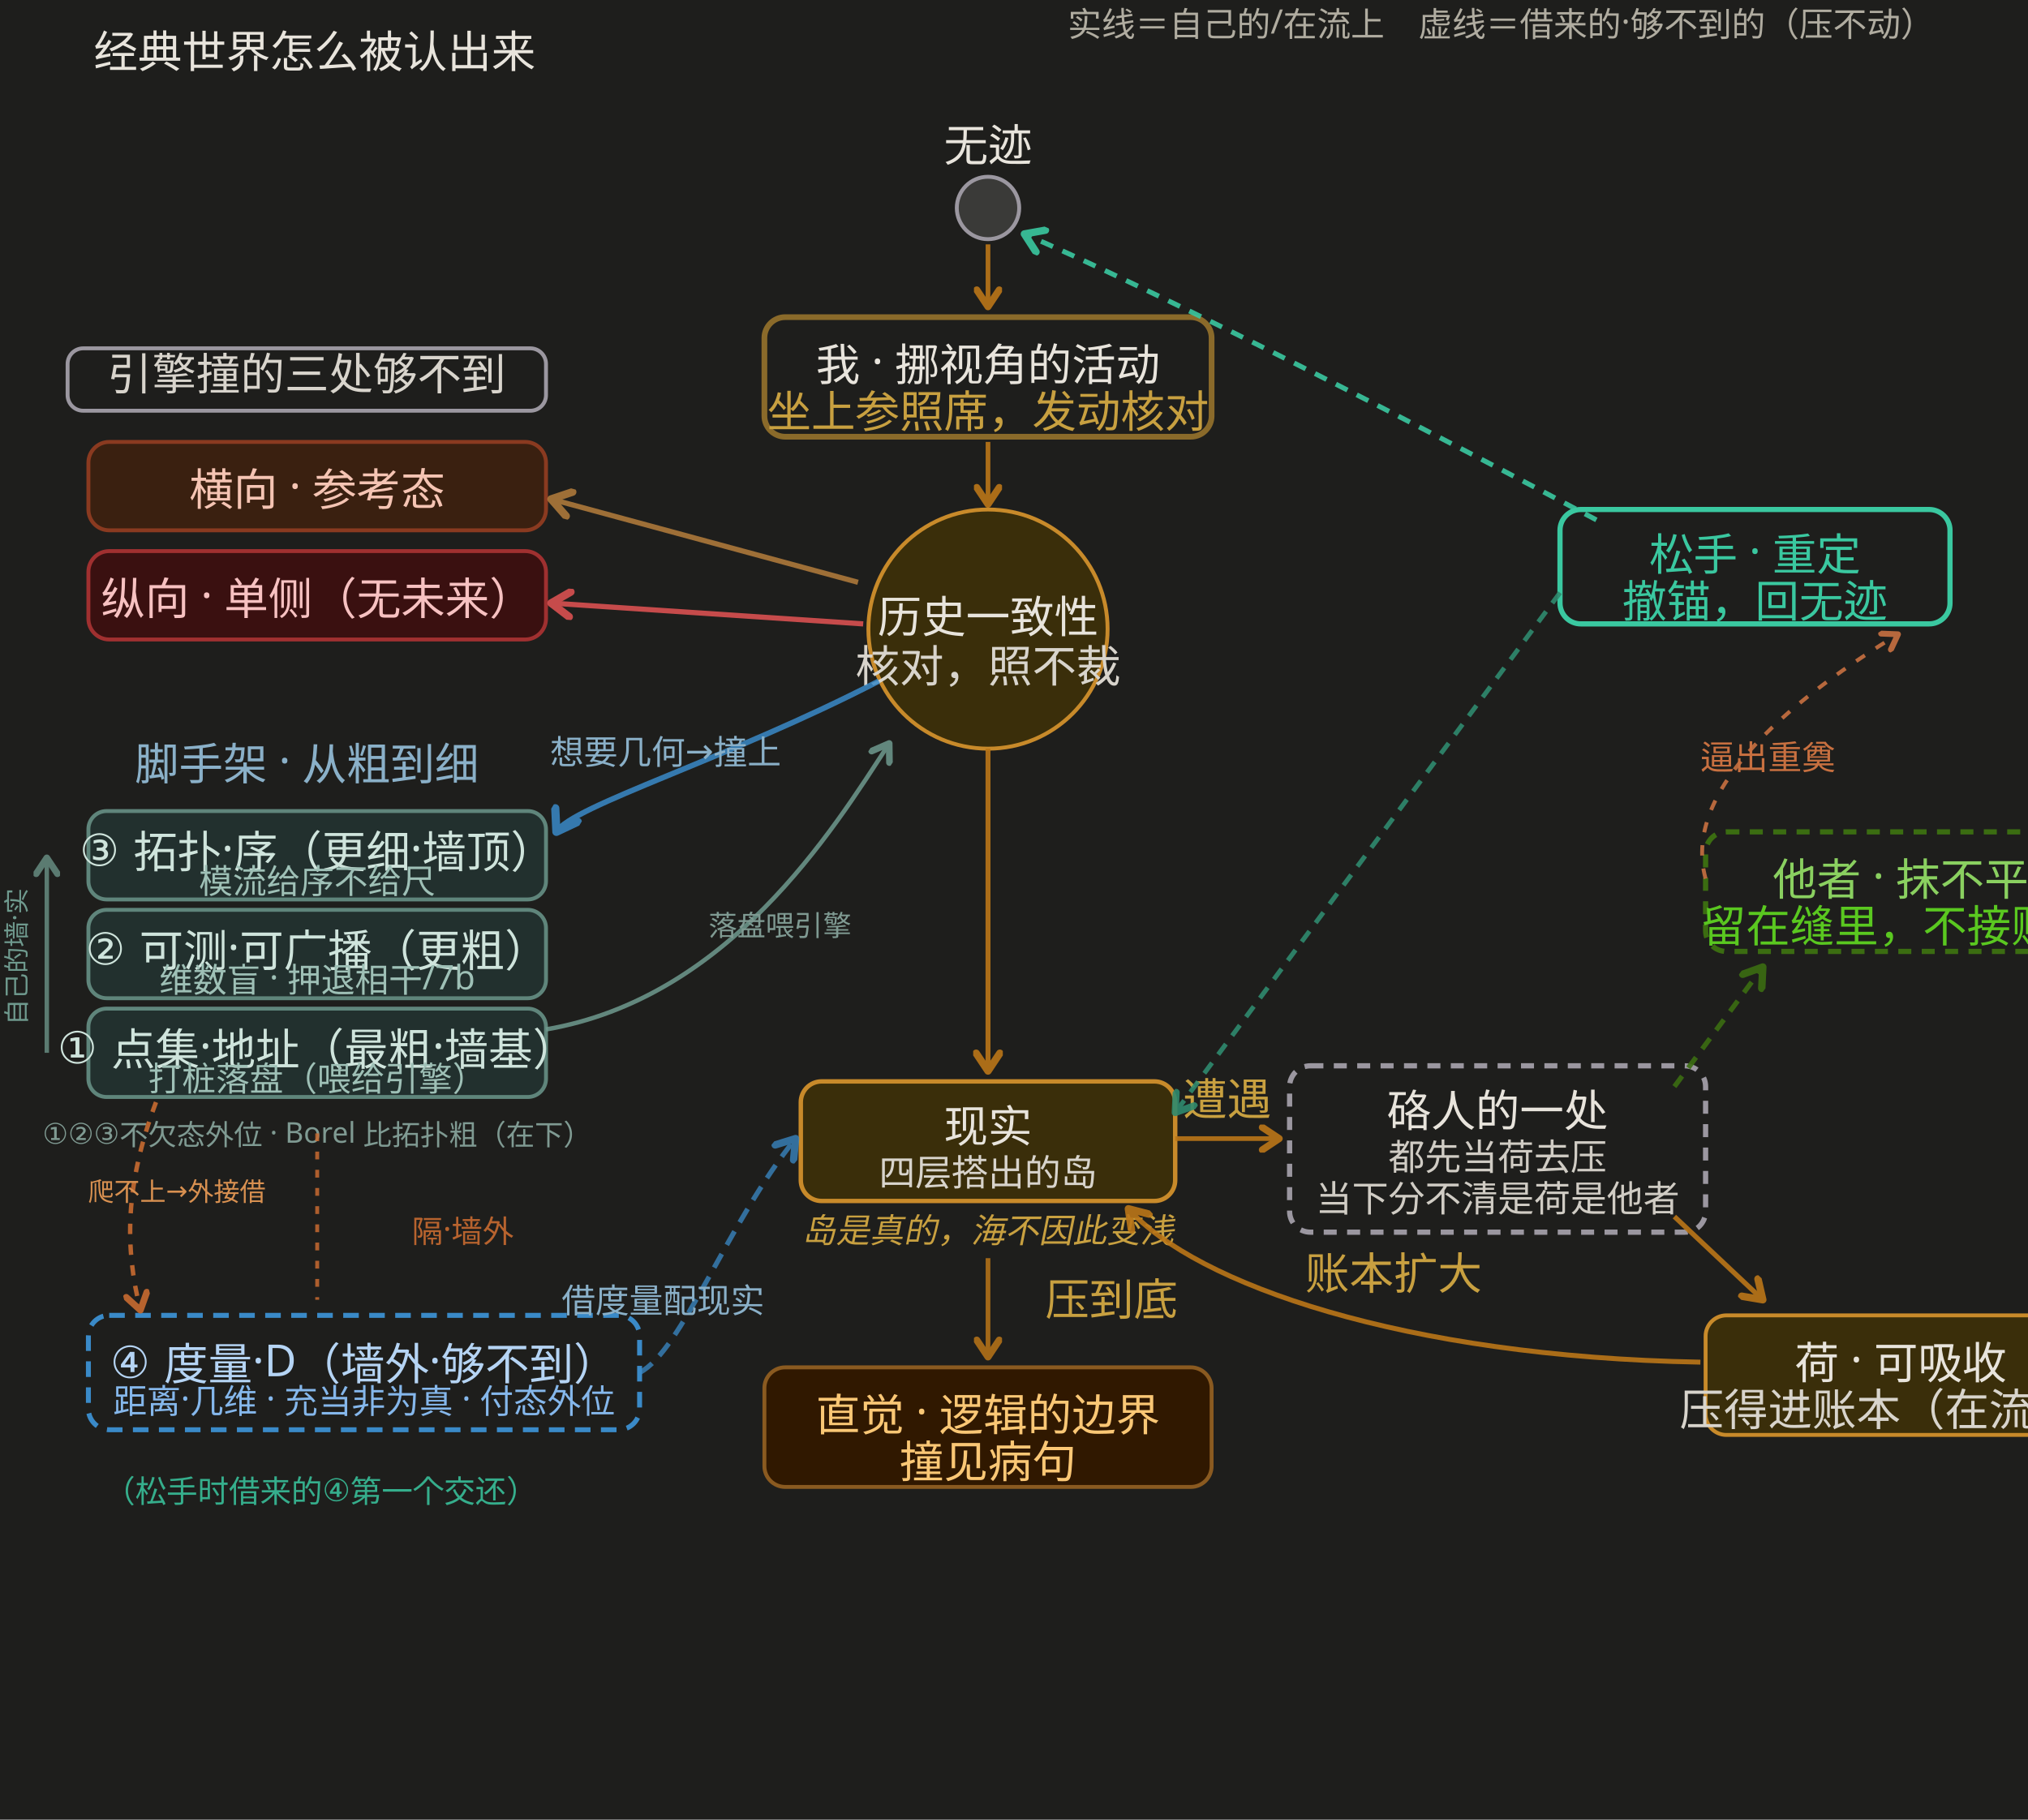
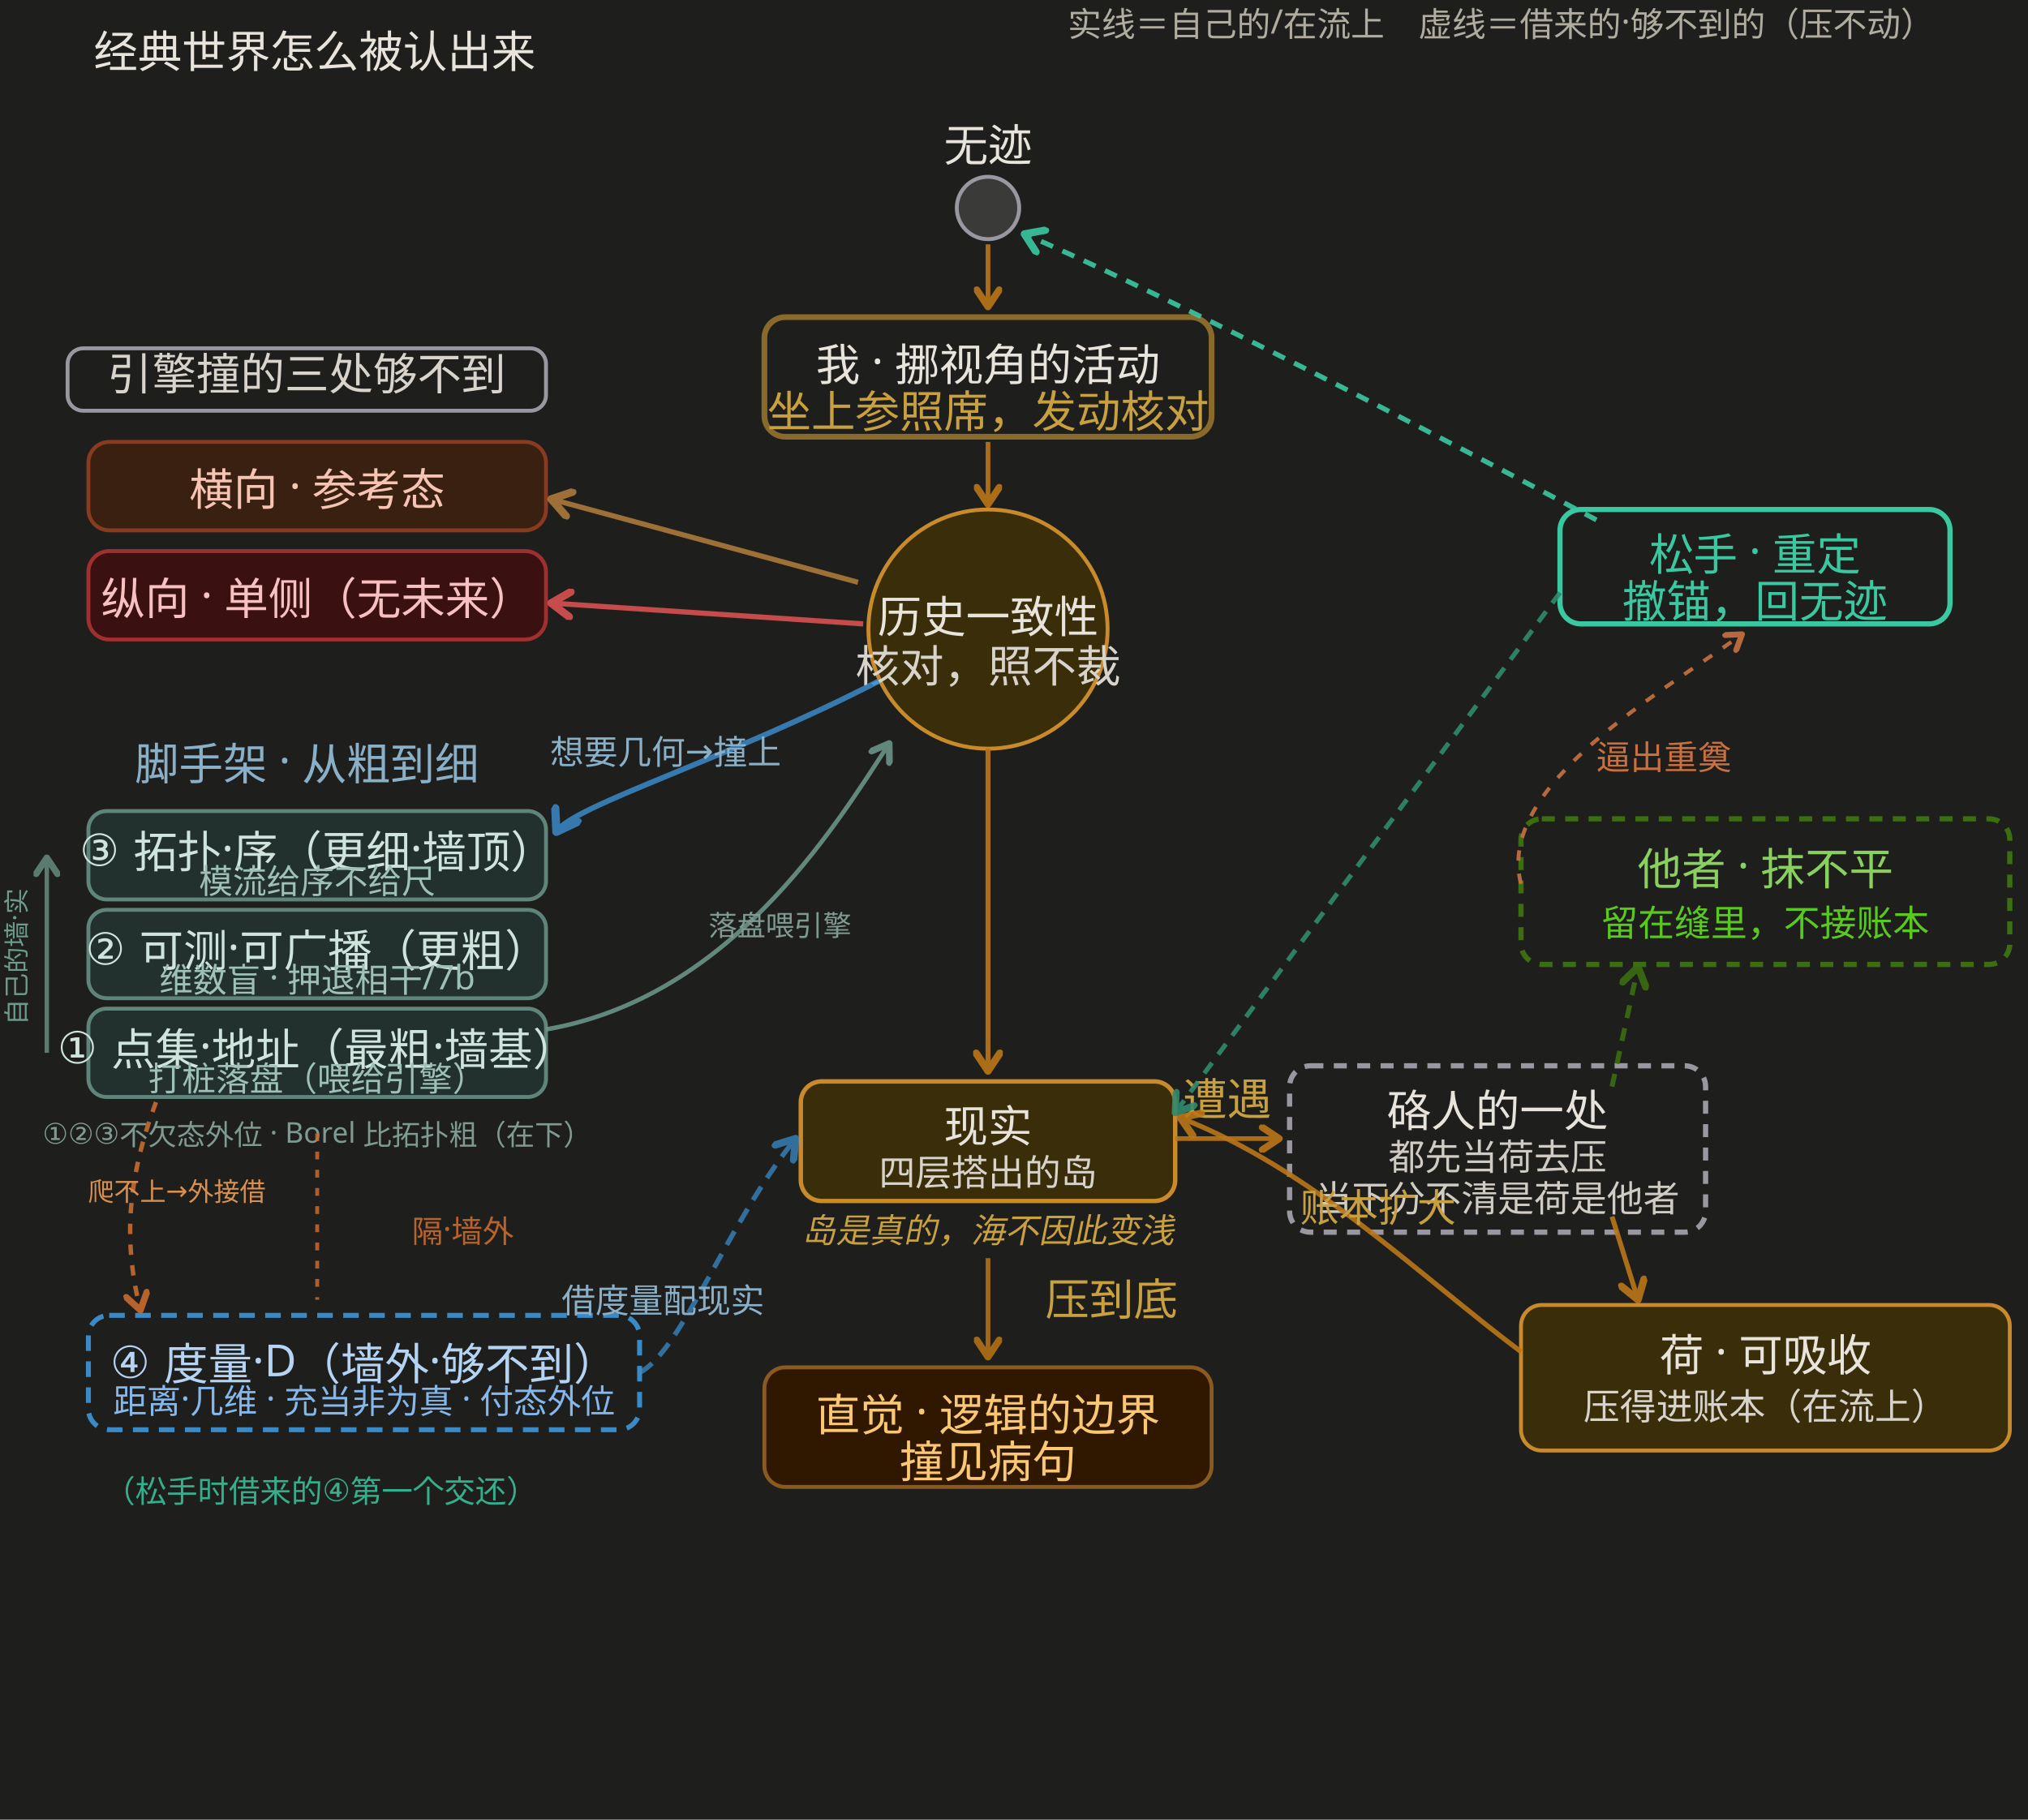
<svg xmlns="http://www.w3.org/2000/svg" preserveAspectRatio="xMidYMid meet" width="100%" viewBox="0 0 780 700" role="img">
  <rect x="0" y="0" width="780" height="700" fill="#1e1e1c" />
  <defs>
    <marker id="arrow" viewBox="0 0 10 10" refX="8" refY="5" markerWidth="6" markerHeight="6" orient="auto-start-reverse">
      <path d="M2 1L8 5L2 9" fill="none" stroke="context-stroke" stroke-width="2.5" stroke-linecap="round" stroke-linejoin="round" />
    </marker>
  </defs>
  <text x="36" y="26" fill="#e8e4dc" font-family="'Anthropic Sans',sans-serif" font-size="17" font-weight="500">经典世界怎么被认出来</text>
  <text x="744" y="14" text-anchor="end" fill="#b0aca0" font-family="'Anthropic Sans',sans-serif" font-size="13">实线＝自己的/在流上　虚线＝借来的·够不到的（压不动）</text>
  <a href="02_start.html#scene-wuji" target="_top">
    <g>
      <circle cx="380" cy="80" r="12" fill="#3a3a38" stroke="#9b97a0" stroke-width="1.5" />
      <text x="380" y="62" text-anchor="middle" fill="#e8e4dc" font-family="'Anthropic Sans',sans-serif" font-size="17" font-weight="500">无迹</text>
    </g>
  </a>
  <line x1="380" y1="94" x2="380" y2="118" stroke="#ba7517" stroke-width="1.8" opacity="0.9" marker-end="url(#arrow)" />
  <a href="07_worldtopos.html#scene-wo" target="_top">
    <g>
      <rect x="294" y="122" width="172" height="46" rx="8" fill="none" stroke="#8a6a2a" stroke-width="2.2" />
      <text x="380" y="139" text-anchor="middle" dominant-baseline="central" fill="#e8e4dc" font-family="'Anthropic Sans',sans-serif" font-size="17" font-weight="500">我 · 挪视角的活动</text>
      <text x="380" y="157" text-anchor="middle" dominant-baseline="central" fill="#c8a040" font-family="'Anthropic Sans',sans-serif" font-size="17">坐上参照席，发动核对</text>
    </g>
  </a>
  <line x1="380" y1="170" x2="380" y2="194" stroke="#ba7517" stroke-width="1.8" opacity="0.9" marker-end="url(#arrow)" />
  <a href="07_worldtopos.html#scene-lishi" target="_top">
    <g>
      <circle cx="380" cy="242" r="46" fill="#3a2e0a" stroke="#c88a2a" stroke-width="1.5" />
      <text x="380" y="236" text-anchor="middle" dominant-baseline="central" fill="#e8e4dc" font-family="'Anthropic Sans',sans-serif" font-size="17" font-weight="500">历史一致性</text>
      <text x="380" y="255" text-anchor="middle" dominant-baseline="central" fill="#d8d4cc" font-family="'Anthropic Sans',sans-serif" font-size="17">核对，照不裁</text>
    </g>
  </a>
  <line x1="380" y1="288" x2="380" y2="412" stroke="#ba7517" stroke-width="1.9" opacity="0.9" marker-end="url(#arrow)" />
  <a href="10_classicalworld.html#scene-xianshi" target="_top">
    <g>
      <rect x="308" y="416" width="144" height="46" rx="8" fill="#3a2e0a" stroke="#c88a2a" stroke-width="1.7" />
      <text x="380" y="432" text-anchor="middle" dominant-baseline="central" fill="#e8e4dc" font-family="'Anthropic Sans',sans-serif" font-size="17" font-weight="500">现实</text>
      <text x="380" y="450" text-anchor="middle" dominant-baseline="central" fill="#d8d4cc" font-family="'Anthropic Sans',sans-serif" font-size="14">四层搭出的岛</text>
    </g>
  </a>
  <text x="380" y="478" text-anchor="middle" fill="#c8a040" font-family="'Anthropic Sans',sans-serif" font-size="13" font-style="italic">岛是真的，海不因此变浅</text>
  <line x1="380" y1="484" x2="380" y2="522" stroke="#ba7517" stroke-width="1.8" opacity="0.85" marker-end="url(#arrow)" />
  <text x="402" y="506" fill="#c8a040" font-family="'Anthropic Sans',sans-serif" font-size="17">压到底</text>
  <a href="08_intuition.html#scene-luoji" target="_top">
    <g>
      <rect x="294" y="526" width="172" height="46" rx="8" fill="#301800" stroke="#8a5a20" stroke-width="1.5" />
      <text x="380" y="543" text-anchor="middle" dominant-baseline="central" fill="#FAC775" font-family="'Anthropic Sans',sans-serif" font-size="17" font-weight="500">直觉 · 逻辑的边界</text>
      <text x="380" y="561" text-anchor="middle" dominant-baseline="central" fill="#FAC775" font-family="'Anthropic Sans',sans-serif" font-size="17">撞见病句</text>
    </g>
  </a>
  <a href="05_unknowable.html#scene-sanzhong" target="_top">
    <g>
      <text x="118" y="150" text-anchor="middle" fill="#d8d4cc" font-family="'Anthropic Sans',sans-serif" font-size="17">引擎撞的三处够不到</text>
      <rect x="26" y="134" width="184" height="24" rx="6" fill="none" stroke="#9b97a0" stroke-width="1.5" />
    </g>
  </a>
  <a href="04_intentionality.html#scene-heng" target="_top">
    <g>
      <rect x="34" y="170" width="176" height="34" rx="8" fill="#3a2010" stroke="#8a3a20" stroke-width="1.5" />
      <text x="122" y="187" text-anchor="middle" dominant-baseline="central" fill="#F5C4B3" font-family="'Anthropic Sans',sans-serif" font-size="17" font-weight="500">横向 · 参考态</text>
    </g>
  </a>
  <line x1="330" y1="224" x2="212" y2="192" stroke="#c88a40" stroke-width="2.0" opacity="0.75" marker-end="url(#arrow)" />
  <a href="03_twostreams.html#scene-zong" target="_top">
    <g>
      <rect x="34" y="212" width="176" height="34" rx="8" fill="#3a1010" stroke="#a03030" stroke-width="1.5" />
      <text x="122" y="229" text-anchor="middle" dominant-baseline="central" fill="#F7C1C1" font-family="'Anthropic Sans',sans-serif" font-size="17" font-weight="500">纵向 · 单侧（无未来）</text>
    </g>
  </a>
  <line x1="332" y1="240" x2="212" y2="232" stroke="#d85050" stroke-width="2.0" opacity="0.9" marker-end="url(#arrow)" />
  <text x="118" y="300" text-anchor="middle" fill="#8ab0c8" font-family="'Anthropic Sans',sans-serif" font-size="17" font-weight="500">脚手架 · 从粗到细</text>
  <path d="M338 262 C 280 292, 220 310, 214 320" fill="none" stroke="#3a8ac8" stroke-width="2.1" opacity="0.85" marker-end="url(#arrow)" />
  <text x="256" y="294" text-anchor="middle" fill="#8ab0c8" font-family="'Anthropic Sans',sans-serif" font-size="13">想要几何→撞上</text>
  <g>
    <rect x="34" y="312" width="176" height="34" rx="7" fill="#22302e" stroke="#5f857b" stroke-width="1.5" />
    <text x="122" y="324" text-anchor="middle" dominant-baseline="central" fill="#cfe4dc" font-family="'Anthropic Sans',sans-serif" font-size="17" font-weight="500">③ 拓扑·序（更细·墙顶）</text>
    <text x="122" y="338" text-anchor="middle" dominant-baseline="central" fill="#9ec0b6" font-family="'Anthropic Sans',sans-serif" font-size="13">模流给序不给尺</text>
  </g>
  <g>
    <rect x="34" y="350" width="176" height="34" rx="7" fill="#22302e" stroke="#5f857b" stroke-width="1.5" />
    <text x="122" y="362" text-anchor="middle" dominant-baseline="central" fill="#cfe4dc" font-family="'Anthropic Sans',sans-serif" font-size="17" font-weight="500">② 可测·可广播（更粗）</text>
    <text x="122" y="376" text-anchor="middle" dominant-baseline="central" fill="#9ec0b6" font-family="'Anthropic Sans',sans-serif" font-size="13">维数盲 · 押退相干/7b</text>
  </g>
  <g>
    <rect x="34" y="388" width="176" height="34" rx="7" fill="#22302e" stroke="#5f857b" stroke-width="1.5" />
    <text x="122" y="400" text-anchor="middle" dominant-baseline="central" fill="#cfe4dc" font-family="'Anthropic Sans',sans-serif" font-size="17" font-weight="500">① 点集·地址（最粗·墙基）</text>
    <text x="122" y="414" text-anchor="middle" dominant-baseline="central" fill="#9ec0b6" font-family="'Anthropic Sans',sans-serif" font-size="13">打桩落盘（喂给引擎）</text>
  </g>
  <line x1="18" y1="405" x2="18" y2="330" stroke="#6f9a8e" stroke-width="1.7" opacity="0.75" marker-end="url(#arrow)" />
  <text x="10" y="368" text-anchor="middle" fill="#6f9a8e" font-family="'Anthropic Sans',sans-serif" font-size="10" transform="rotate(-90 10 368)">自己的墙·实</text>
  <text x="122" y="440" text-anchor="middle" fill="#7f9a92" font-family="'Anthropic Sans',sans-serif" font-size="11">①②③不欠态外位 · Borel 比拓扑粗（在下）</text>
  <path d="M210 396 C 280 384, 320 320, 342 286" fill="none" stroke="#6f9a8e" stroke-width="1.7" opacity="0.85" marker-end="url(#arrow)" />
  <text x="300" y="360" text-anchor="middle" fill="#7f9a92" font-family="'Anthropic Sans',sans-serif" font-size="11">落盘喂引擎</text>
  <line x1="122" y1="436" x2="122" y2="500" stroke="#c86a30" stroke-width="1.5" stroke-dasharray="3 4" opacity="0.85" />
  <text x="178" y="478" text-anchor="middle" fill="#c86a30" font-family="'Anthropic Sans',sans-serif" font-size="12" opacity="0.9">隔·墙外</text>
  <a href="09_assertion.html#scene-dui" target="_top">
    <g>
      <rect x="34" y="506" width="212" height="44" rx="8" fill="none" stroke="#3a8ac8" stroke-width="1.9" stroke-dasharray="6 4" />
      <text x="140" y="521" text-anchor="middle" dominant-baseline="central" fill="#B5D4F4" font-family="'Anthropic Sans',sans-serif" font-size="17" font-weight="500">④ 度量·D（墙外·够不到）</text>
      <text x="140" y="538" text-anchor="middle" dominant-baseline="central" fill="#85B7EB" font-family="'Anthropic Sans',sans-serif" font-size="13">距离·几维 · 充当非为真 · 付态外位</text>
    </g>
  </a>
  <path d="M60 424 C 48 456, 48 480, 54 504" fill="none" stroke="#c86a30" stroke-width="1.7" opacity="0.9" stroke-dasharray="4 4" marker-end="url(#arrow)" />
  <text x="68" y="462" text-anchor="middle" fill="#d89050" font-family="'Anthropic Sans',sans-serif" font-size="10">爬不上→外接借</text>
  <path d="M246 528 C 262 520, 280 470, 306 438" fill="none" stroke="#3a8ac8" stroke-width="1.9" opacity="0.75" stroke-dasharray="6 4" marker-end="url(#arrow)" />
  <text x="255" y="505" text-anchor="middle" fill="#8ab0c8" font-family="'Anthropic Sans',sans-serif" font-size="13">借度量配现实</text>
  <line x1="452" y1="438" x2="492" y2="438" stroke="#ba7517" stroke-width="1.8" opacity="0.9" marker-end="url(#arrow)" />
  <text x="472" y="429" text-anchor="middle" fill="#c8a040" font-family="'Anthropic Sans',sans-serif" font-size="17">遭遇</text>
  <g>
    <rect x="496" y="410" width="160" height="64" rx="8" fill="none" stroke="#9b97a0" stroke-width="2.0" stroke-dasharray="5 4" />
    <text x="576" y="426" text-anchor="middle" dominant-baseline="central" fill="#e8e4dc" font-family="'Anthropic Sans',sans-serif" font-size="17" font-weight="500">硌人的一处</text>
    <text x="576" y="444" text-anchor="middle" dominant-baseline="central" fill="#d0ccc4" font-family="'Anthropic Sans',sans-serif" font-size="14">都先当荷去压</text>
    <text x="576" y="460" text-anchor="middle" dominant-baseline="central" fill="#d0ccc4" font-family="'Anthropic Sans',sans-serif" font-size="14">当下分不清是荷是他者</text>
  </g>
-   <line x1="644" y1="418" x2="678" y2="372" stroke="#3b6d11" stroke-width="1.9" opacity="0.9" stroke-dasharray="5 4" marker-end="url(#arrow)" />
+   <line x1="620" y1="418" x2="630" y2="372" stroke="#3b6d11" stroke-width="1.9" opacity="0.9" stroke-dasharray="5 4" marker-end="url(#arrow)" />
  <g>
-     <rect x="656" y="320" width="150" height="46" rx="8" fill="none" stroke="#3b6d11" stroke-width="2.0" stroke-dasharray="5 4" />
-     <text x="731" y="337" text-anchor="middle" dominant-baseline="central" fill="#8ad060" font-family="'Anthropic Sans',sans-serif" font-size="17" font-weight="500">他者 · 抹不平</text>
-     <text x="731" y="355" text-anchor="middle" dominant-baseline="central" fill="#5ac820" font-family="'Anthropic Sans',sans-serif" font-size="17">留在缝里，不接账本</text>
+     <rect x="585" y="315" width="188" height="56" rx="8" fill="none" stroke="#3b6d11" stroke-width="2.0" stroke-dasharray="5 4" />
+     <text x="679" y="333" text-anchor="middle" dominant-baseline="central" fill="#8ad060" font-family="'Anthropic Sans',sans-serif" font-size="17" font-weight="500">他者 · 抹不平</text>
+     <text x="679" y="354" text-anchor="middle" dominant-baseline="central" fill="#5ac820" font-family="'Anthropic Sans',sans-serif" font-size="14">留在缝里，不接账本</text>
  </g>
-   <path d="M656 338 C 646 302, 694 266, 730 244" fill="none" stroke="#c87040" stroke-width="1.5" opacity="0.9" stroke-dasharray="4 5" marker-end="url(#arrow)" />
-   <text x="680" y="296" text-anchor="middle" fill="#c87040" font-family="'Anthropic Sans',sans-serif" font-size="13">逼出重奠</text>
-   <line x1="644" y1="468" x2="678" y2="500" stroke="#ba7517" stroke-width="1.9" opacity="0.9" marker-end="url(#arrow)" />
+   <path d="M585 340 C 575 302, 640 266, 670 244" fill="none" stroke="#c87040" stroke-width="1.5" opacity="0.9" stroke-dasharray="4 5" marker-end="url(#arrow)" />
+   <text x="640" y="296" text-anchor="middle" fill="#c87040" font-family="'Anthropic Sans',sans-serif" font-size="13">逼出重奠</text>
+   <line x1="620" y1="468" x2="630" y2="500" stroke="#ba7517" stroke-width="1.9" opacity="0.9" marker-end="url(#arrow)" />
  <a href="06_theother.html#scene-he" target="_top">
    <g>
-       <rect x="656" y="506" width="150" height="46" rx="8" fill="#3a2e0a" stroke="#c88a2a" stroke-width="1.5" />
-       <text x="731" y="523" text-anchor="middle" dominant-baseline="central" fill="#e8e4dc" font-family="'Anthropic Sans',sans-serif" font-size="17" font-weight="500">荷 · 可吸收</text>
-       <text x="731" y="541" text-anchor="middle" dominant-baseline="central" fill="#d8d4cc" font-family="'Anthropic Sans',sans-serif" font-size="17">压得进账本（在流上）</text>
+       <rect x="585" y="502" width="188" height="56" rx="8" fill="#3a2e0a" stroke="#c88a2a" stroke-width="1.5" />
+       <text x="679" y="520" text-anchor="middle" dominant-baseline="central" fill="#e8e4dc" font-family="'Anthropic Sans',sans-serif" font-size="17" font-weight="500">荷 · 可吸收</text>
+       <text x="679" y="540" text-anchor="middle" dominant-baseline="central" fill="#d8d4cc" font-family="'Anthropic Sans',sans-serif" font-size="14">压得进账本（在流上）</text>
    </g>
  </a>
-   <path d="M654 524 C 540 522, 460 494, 434 465" fill="none" stroke="#ba7517" stroke-width="1.9" opacity="0.9" marker-end="url(#arrow)" />
-   <text x="536" y="496" text-anchor="middle" fill="#c8a040" font-family="'Anthropic Sans',sans-serif" font-size="17">账本扩大</text>
+   <path d="M585 520 C 545 490, 505 450, 454 430" fill="none" stroke="#ba7517" stroke-width="1.9" opacity="0.9" marker-end="url(#arrow)" />
+   <text x="530" y="470" text-anchor="middle" fill="#c8a040" font-family="'Anthropic Sans',sans-serif" font-size="15">账本扩大</text>
  <a href="12_epilogue.html#scene-songshou" target="_top">
    <g>
      <rect x="600" y="196" width="150" height="44" rx="8" fill="none" stroke="#3ac8a0" stroke-width="2.0" />
      <text x="675" y="212" text-anchor="middle" dominant-baseline="central" fill="#3ac8a0" font-family="'Anthropic Sans',sans-serif" font-size="17" font-weight="500">松手 · 重定</text>
      <text x="675" y="230" text-anchor="middle" dominant-baseline="central" fill="#3ac8a0" font-family="'Anthropic Sans',sans-serif" font-size="17">撤锚，回无迹</text>
    </g>
  </a>
  <line x1="600" y1="228" x2="452" y2="428" stroke="#2f8a6e" stroke-width="1.8" opacity="0.9" stroke-dasharray="5 4" marker-end="url(#arrow)" />
  <path d="M614 200 C 520 150, 440 110, 394 90" fill="none" stroke="#3ac8a0" stroke-width="1.9" opacity="0.9" stroke-dasharray="5 4" marker-end="url(#arrow)" />
  <text x="40" y="578" text-anchor="start" fill="#3ac8a0" font-family="'Anthropic Sans',sans-serif" font-size="12" opacity="0.85">（松手时借来的④第一个交还）</text>
</svg>
